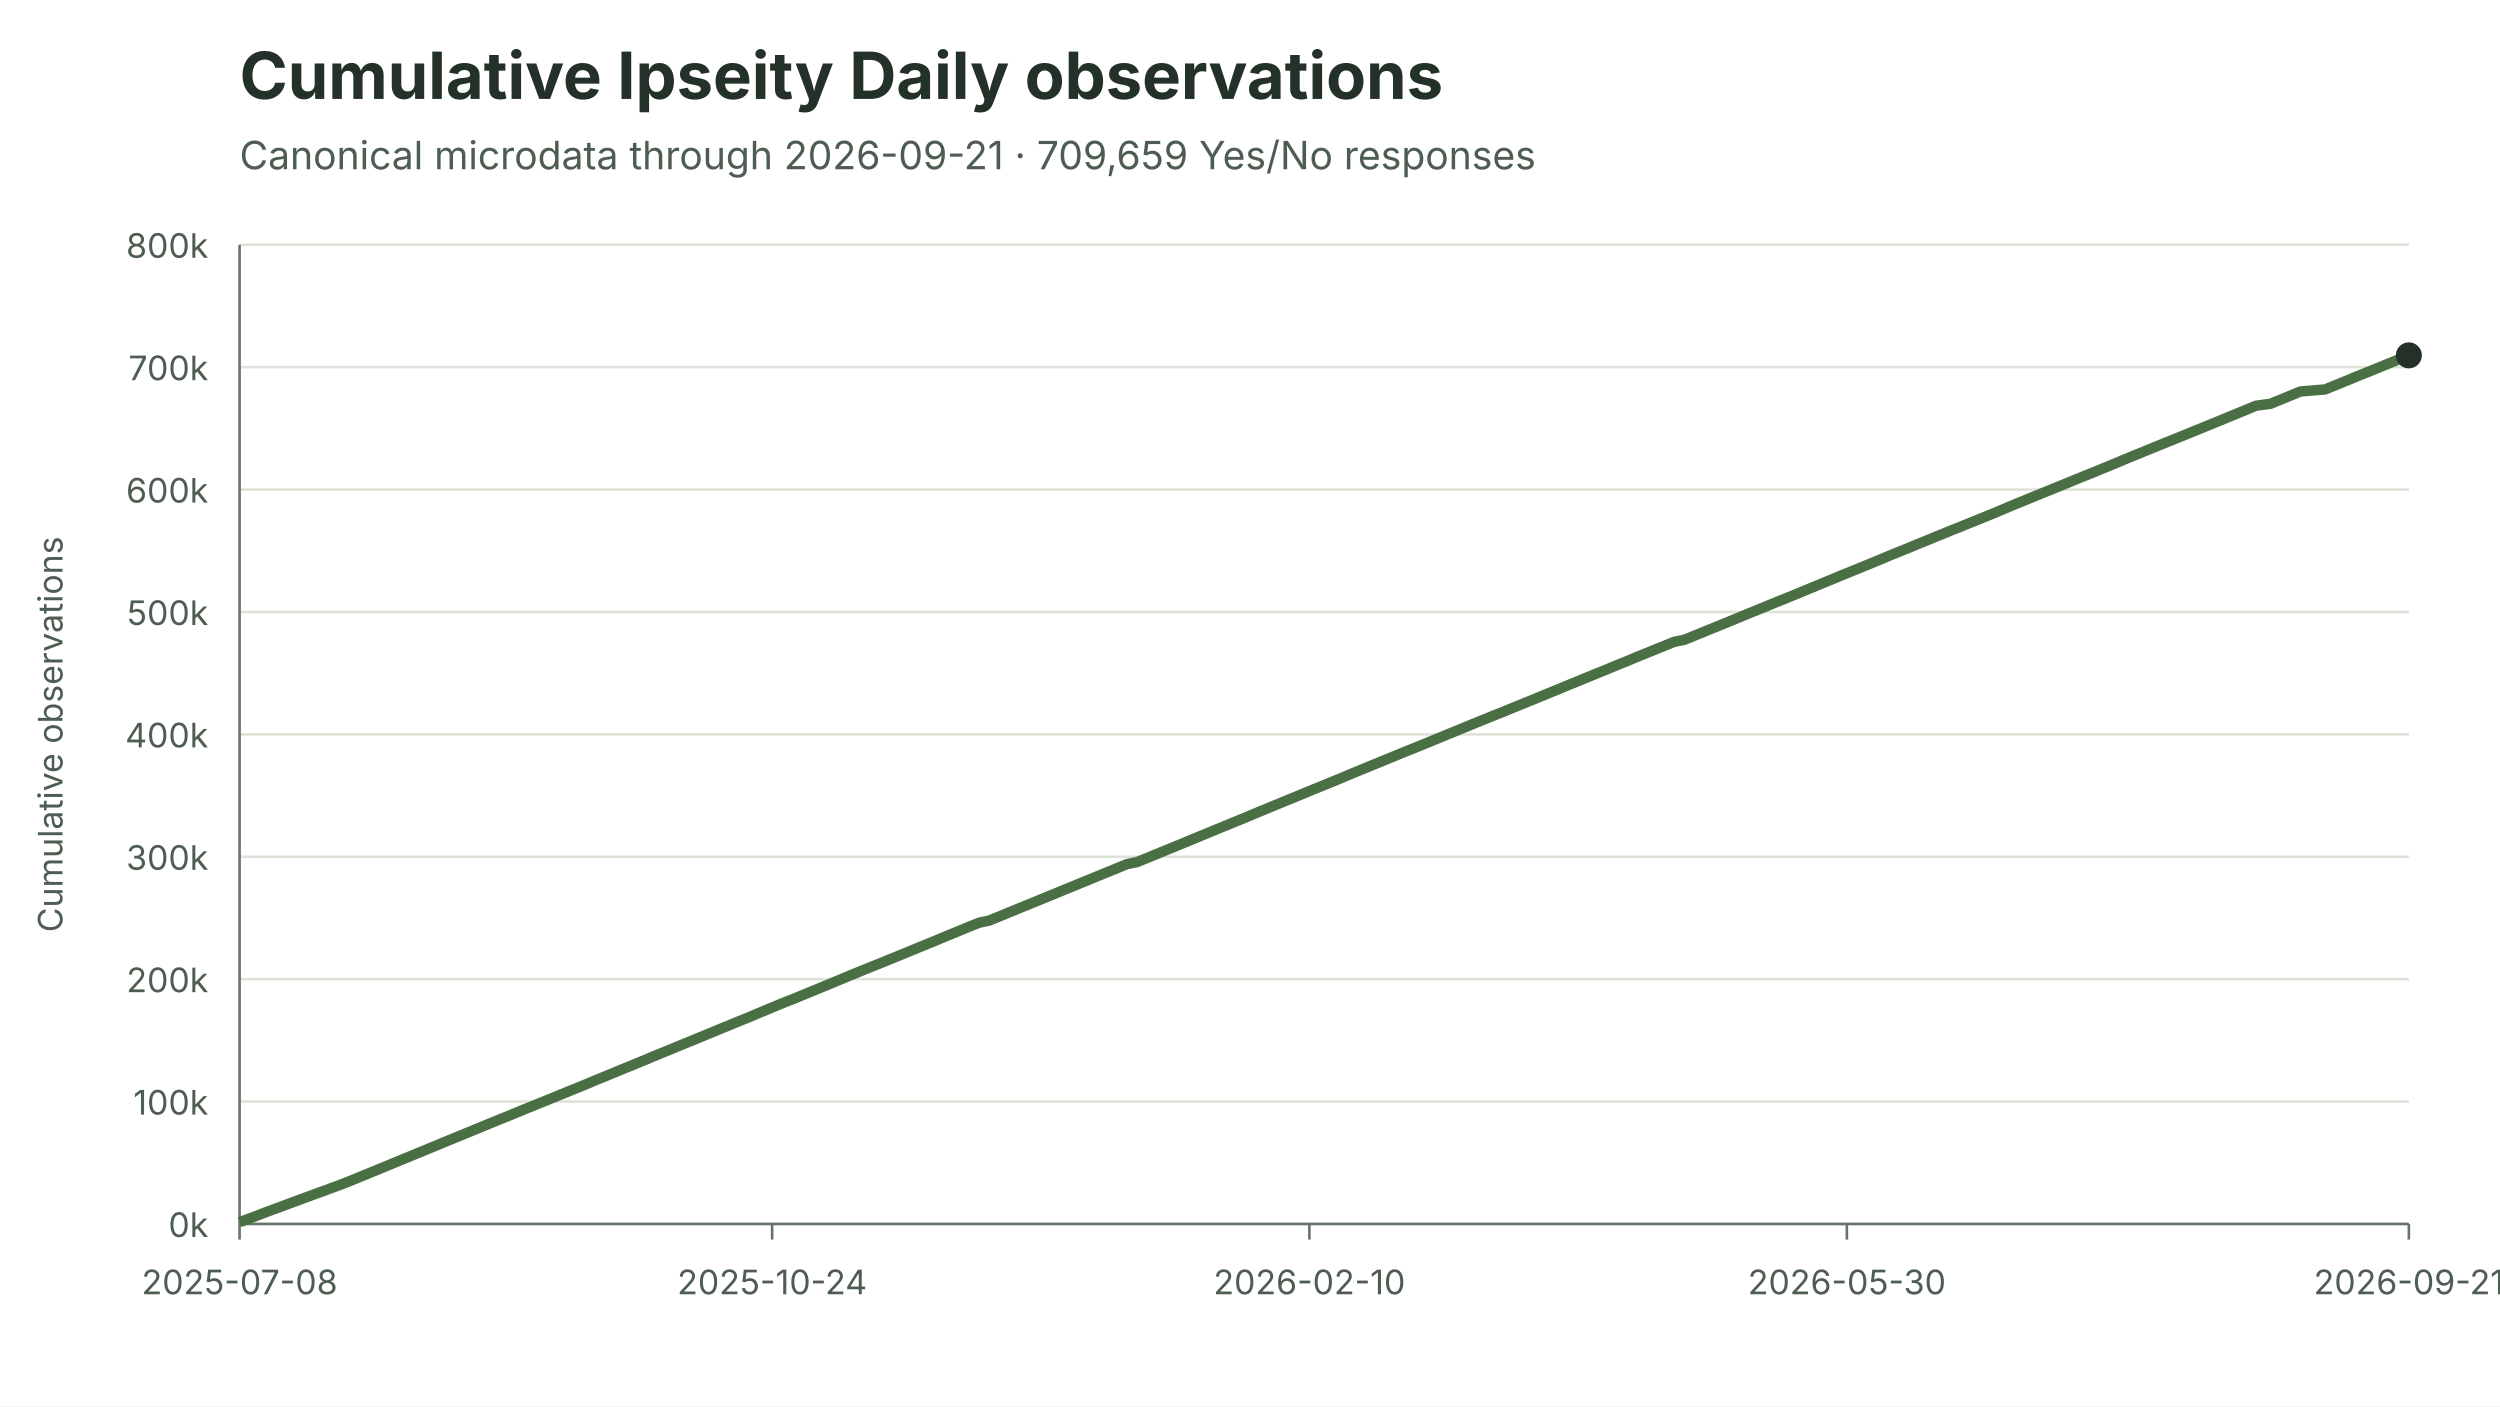
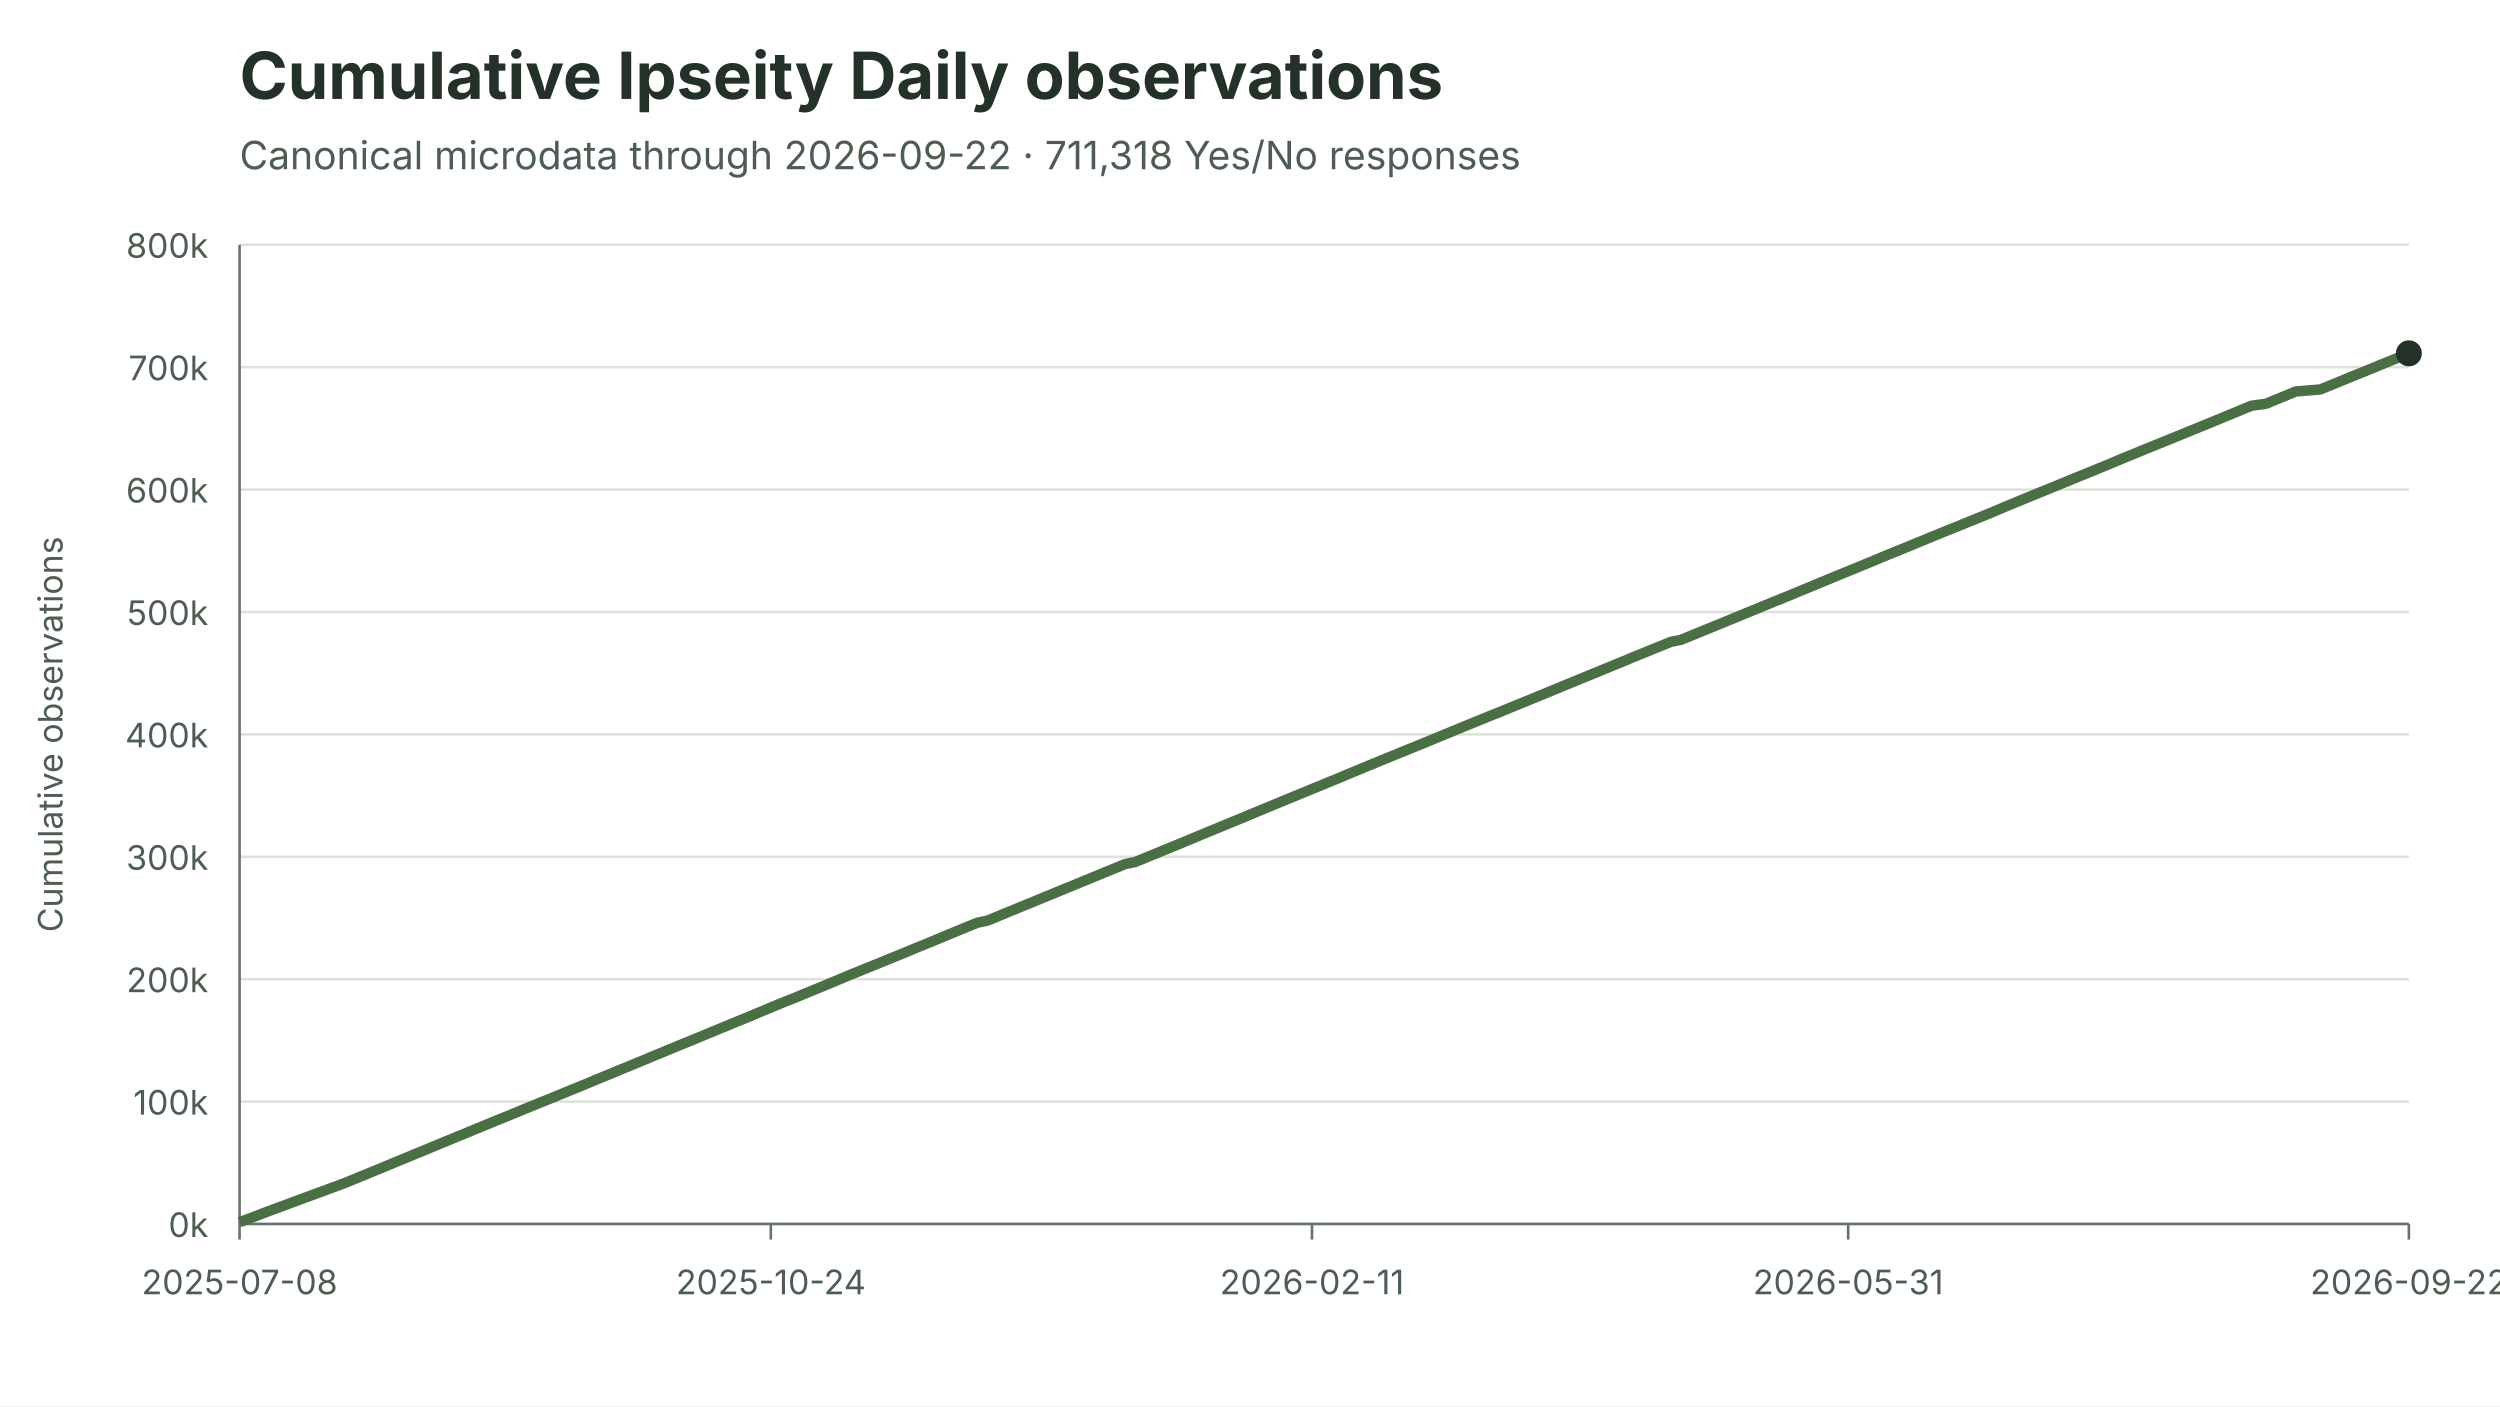
<svg xmlns="http://www.w3.org/2000/svg" width="960" height="540" viewBox="0 0 960 540" role="img" aria-labelledby="title desc">
  <rect width="960" height="540" fill="#ffffff" />
  <style>
    text { font-family: system-ui, -apple-system, sans-serif; fill: #243128; }
    .title { font-size: 25px; font-weight: 700; }
    .subtitle { font-size: 15px; fill: #4e5d51; }
    .axis { stroke: #66736a; stroke-width: 1; }
    .grid { stroke: #dde3d8; stroke-width: 1; }
    .tick { font-size: 13px; fill: #4e5d51; }
  </style>
  <text class="title" x="92" y="38">Cumulative Ipseity Daily observations</text>
-   <text class="subtitle" x="92" y="65">Canonical microdata through 2026-09-21 · 709,659 Yes/No responses</text>
+   <text class="subtitle" x="92" y="65">Canonical microdata through 2026-09-22 · 711,318 Yes/No responses</text>
  <line class="grid" x1="92" y1="470.0" x2="925" y2="470.0" />
  <text class="tick" text-anchor="end" x="80" y="475.0">0k</text>
  <line class="grid" x1="92" y1="423.0" x2="925" y2="423.0" />
  <text class="tick" text-anchor="end" x="80" y="428.0">100k</text>
  <line class="grid" x1="92" y1="376.0" x2="925" y2="376.0" />
  <text class="tick" text-anchor="end" x="80" y="381.0">200k</text>
  <line class="grid" x1="92" y1="329.0" x2="925" y2="329.0" />
  <text class="tick" text-anchor="end" x="80" y="334.0">300k</text>
  <line class="grid" x1="92" y1="282.0" x2="925" y2="282.0" />
  <text class="tick" text-anchor="end" x="80" y="287.0">400k</text>
  <line class="grid" x1="92" y1="235.0" x2="925" y2="235.0" />
  <text class="tick" text-anchor="end" x="80" y="240.0">500k</text>
  <line class="grid" x1="92" y1="188.0" x2="925" y2="188.0" />
  <text class="tick" text-anchor="end" x="80" y="193.0">600k</text>
  <line class="grid" x1="92" y1="141.0" x2="925" y2="141.0" />
  <text class="tick" text-anchor="end" x="80" y="146.0">700k</text>
  <line class="grid" x1="92" y1="94.0" x2="925" y2="94.0" />
  <text class="tick" text-anchor="end" x="80" y="99.0">800k</text>
  <line class="axis" x1="92.0" y1="470" x2="92.0" y2="476" />
  <text class="tick" text-anchor="middle" x="92.0" y="497">2025-07-08</text>
-   <line class="axis" x1="296.5" y1="470" x2="296.5" y2="476" />
-   <text class="tick" text-anchor="middle" x="296.5" y="497">2025-10-24</text>
-   <line class="axis" x1="502.8" y1="470" x2="502.8" y2="476" />
-   <text class="tick" text-anchor="middle" x="502.8" y="497">2026-02-10</text>
-   <line class="axis" x1="709.2" y1="470" x2="709.2" y2="476" />
-   <text class="tick" text-anchor="middle" x="709.2" y="497">2026-05-30</text>
+   <line class="axis" x1="296.0" y1="470" x2="296.0" y2="476" />
+   <text class="tick" text-anchor="middle" x="296.0" y="497">2025-10-24</text>
+   <line class="axis" x1="503.8" y1="470" x2="503.8" y2="476" />
+   <text class="tick" text-anchor="middle" x="503.8" y="497">2026-02-11</text>
+   <line class="axis" x1="709.7" y1="470" x2="709.7" y2="476" />
+   <text class="tick" text-anchor="middle" x="709.7" y="497">2026-05-31</text>
  <line class="axis" x1="925.0" y1="470" x2="925.0" y2="476" />
-   <text class="tick" text-anchor="middle" x="925.0" y="497">2026-09-21</text>
+   <text class="tick" text-anchor="middle" x="925.0" y="497">2026-09-22</text>
  <line class="axis" x1="92" y1="94" x2="92" y2="470" />
  <line class="axis" x1="92" y1="470" x2="925" y2="470" />
-   <polyline points="92.00,469.29 93.89,468.60 95.79,467.90 97.68,467.20 99.57,466.47 101.47,465.73 103.36,465.03 105.25,464.33 107.15,463.63 109.04,462.93 110.93,462.23 112.83,461.52 114.72,460.83 116.61,460.12 118.50,459.43 120.40,458.73 122.29,458.03 124.18,457.36 126.08,456.66 127.97,455.95 129.86,455.27 131.76,454.56 133.65,453.82 135.54,453.04 137.44,452.26 139.33,451.48 141.22,450.71 143.12,449.93 145.01,449.16 146.90,448.38 148.80,447.60 150.69,446.81 152.58,446.03 154.47,445.25 156.37,444.48 158.26,443.69 160.15,442.91 162.05,442.14 163.94,441.36 165.83,440.57 167.73,439.79 169.62,439.00 171.51,438.23 173.41,437.45 175.30,436.67 177.19,435.90 179.09,435.12 180.98,434.34 182.87,433.56 184.77,432.79 186.66,432.00 188.55,431.22 190.45,430.44 192.34,429.67 194.23,428.93 196.12,428.15 198.02,427.37 199.91,426.59 201.80,425.81 203.70,425.04 205.59,424.28 207.48,423.49 209.38,422.75 211.27,421.98 213.16,421.20 215.06,420.42 216.95,419.65 218.84,418.88 220.74,418.11 222.63,417.35 224.52,416.57 226.42,415.79 228.31,414.97 230.20,414.20 232.10,413.43 233.99,412.65 235.88,411.86 237.77,411.08 239.67,410.30 241.56,409.54 243.45,408.76 245.35,407.98 247.24,407.20 249.13,406.42 251.03,405.60 252.92,404.84 254.81,404.07 256.71,403.28 258.60,402.50 260.49,401.72 262.39,400.95 264.28,400.17 266.17,399.41 268.07,398.62 269.96,397.84 271.85,397.06 273.75,396.28 275.64,395.50 277.53,394.71 279.43,393.95 281.32,393.16 283.21,392.38 285.10,391.62 287.00,390.85 288.89,390.07 290.78,389.25 292.68,388.47 294.57,387.69 296.46,386.88 298.36,386.10 300.25,385.32 302.14,384.55 304.04,383.83 305.93,383.07 307.82,382.28 309.72,381.50 311.61,380.72 313.50,379.95 315.40,379.17 317.29,378.39 319.18,377.60 321.08,376.82 322.97,376.03 324.86,375.24 326.75,374.43 328.65,373.68 330.54,372.91 332.43,372.13 334.33,371.36 336.22,370.61 338.11,369.86 340.01,369.07 341.90,368.30 343.79,367.54 345.69,366.76 347.58,365.99 349.47,365.21 351.37,364.43 353.26,363.64 355.15,362.89 357.05,362.10 358.94,361.34 360.83,360.53 362.73,359.75 364.62,358.97 366.51,358.19 368.40,357.41 370.30,356.63 372.19,355.85 374.08,355.09 375.98,354.32 379.76,353.54 381.66,352.77 383.55,352.00 385.44,351.21 387.34,350.43 389.23,349.66 391.12,348.88 393.02,348.10 394.91,347.33 396.80,346.57 398.70,345.78 400.59,345.01 402.48,344.22 404.38,343.46 406.27,342.68 408.16,341.89 410.05,341.12 411.95,340.35 413.84,339.58 415.73,338.80 417.63,338.03 419.52,337.25 421.41,336.47 423.31,335.69 425.20,334.92 427.09,334.15 428.99,333.37 430.88,332.60 432.77,331.82 436.56,331.06 438.45,330.30 440.35,329.52 442.24,328.74 444.13,327.97 446.02,327.19 447.92,326.41 449.81,325.65 451.70,324.87 453.60,324.09 455.49,323.30 457.38,322.52 459.28,321.74 461.17,320.95 463.06,320.17 464.96,319.39 466.85,318.61 468.74,317.83 470.64,317.05 472.53,316.27 474.42,315.49 476.32,314.72 478.21,313.95 480.10,313.14 482.00,312.36 483.89,311.57 485.78,310.80 487.67,310.01 489.57,309.23 491.46,308.45 493.35,307.66 495.25,306.89 497.14,306.12 499.03,305.34 500.93,304.56 502.82,303.78 504.71,303.00 506.61,302.23 508.50,301.46 510.39,300.68 512.29,299.90 514.18,299.14 516.07,298.35 517.97,297.53 519.86,296.75 521.75,295.97 523.65,295.19 525.54,294.41 527.43,293.63 529.33,292.87 531.22,292.08 533.11,291.30 535.00,290.54 536.90,289.76 538.79,288.98 540.68,288.21 542.58,287.46 544.47,286.69 546.36,285.92 548.26,285.15 550.15,284.36 552.04,283.59 553.94,282.81 555.83,282.02 557.72,281.25 559.62,280.48 561.51,279.70 563.40,278.92 567.19,277.38 569.08,276.60 570.97,275.84 572.87,275.06 574.76,274.30 576.65,273.57 578.55,272.79 580.44,272.01 582.33,271.24 584.23,270.47 586.12,269.70 588.01,268.93 589.91,268.15 591.80,267.37 593.69,266.60 595.59,265.81 597.48,265.05 599.37,264.27 601.27,263.48 603.16,262.70 605.05,261.93 606.95,261.15 608.84,260.37 610.73,259.61 612.62,258.83 614.52,258.06 616.41,257.29 618.30,256.50 620.20,255.72 622.09,254.94 623.98,254.19 625.88,253.41 627.77,252.59 629.66,251.83 631.56,251.06 633.45,250.30 635.34,249.53 637.24,248.76 639.13,248.00 641.02,247.23 642.92,246.45 646.70,245.71 648.60,244.95 650.49,244.17 652.38,243.41 654.28,242.63 656.17,241.85 658.06,241.09 659.95,240.32 661.85,239.54 663.74,238.77 665.63,237.99 667.53,237.21 669.42,236.43 671.31,235.65 673.21,234.87 675.10,234.11 676.99,233.34 678.89,232.56 680.78,231.78 682.67,231.00 684.57,230.26 686.46,229.47 688.35,228.71 690.25,227.93 692.14,227.15 694.03,226.37 695.92,225.58 697.82,224.80 699.71,224.02 701.60,223.24 703.50,222.46 705.39,221.67 707.28,220.89 709.18,220.12 711.07,219.35 712.96,218.58 714.86,217.81 716.75,217.03 718.64,216.25 720.54,215.48 722.43,214.70 724.32,213.88 726.22,213.10 728.11,212.34 730.00,211.57 731.90,210.81 733.79,210.03 735.68,209.25 737.58,208.47 739.47,207.70 741.36,206.92 743.25,206.13 745.15,205.38 747.04,204.60 748.93,203.82 750.83,203.07 752.72,202.33 754.61,201.55 756.51,200.77 758.40,200.01 760.29,199.25 762.19,198.49 764.08,197.70 765.97,196.95 767.87,196.13 769.76,195.35 771.65,194.53 773.55,193.75 775.44,192.97 777.33,192.19 779.22,191.42 781.12,190.64 783.01,189.88 784.90,189.10 786.80,188.33 788.69,187.57 790.58,186.79 792.48,186.01 794.37,185.24 796.26,184.47 798.16,183.69 800.05,182.92 801.94,182.16 803.84,181.40 805.73,180.62 807.62,179.84 809.52,179.07 811.41,178.28 813.30,177.50 815.20,176.69 817.09,175.91 818.98,175.13 820.88,174.37 822.77,173.59 824.66,172.81 826.55,172.04 828.45,171.28 830.34,170.51 832.23,169.73 834.13,168.98 836.02,168.20 837.91,167.45 839.81,166.67 841.70,165.89 843.59,165.12 845.49,164.36 847.38,163.58 849.27,162.82 851.17,162.04 853.06,161.26 854.95,160.48 856.85,159.70 858.74,158.92 860.63,158.14 862.53,157.36 864.42,156.58 866.31,155.80 871.99,155.03 873.88,154.21 875.78,153.45 877.67,152.67 879.56,151.90 881.46,151.12 883.35,150.33 892.82,149.55 894.71,148.78 896.60,148.02 898.50,147.25 900.39,146.46 902.28,145.69 904.17,144.90 906.07,144.13 907.96,143.39 909.85,142.62 911.75,141.85 913.64,141.08 915.53,140.29 917.43,139.52 919.32,138.75 921.21,137.98 923.11,137.24 925.00,136.46" fill="none" stroke="#4B6F44" stroke-width="4" stroke-linejoin="round" />
-   <circle cx="925.00" cy="136.46" r="5" fill="#243128" />
+   <polyline points="92.00,469.29 93.89,468.60 95.78,467.90 97.67,467.20 99.56,466.47 101.44,465.73 103.33,465.03 105.22,464.33 107.11,463.63 109.00,462.93 110.89,462.23 112.78,461.52 114.67,460.83 116.56,460.12 118.44,459.43 120.33,458.73 122.22,458.03 124.11,457.36 126.00,456.66 127.89,455.95 129.78,455.27 131.67,454.56 133.56,453.82 135.44,453.04 137.33,452.26 139.22,451.48 141.11,450.71 143.00,449.93 144.89,449.16 146.78,448.38 148.67,447.60 150.56,446.81 152.44,446.03 154.33,445.25 156.22,444.48 158.11,443.69 160.00,442.91 161.89,442.14 163.78,441.36 165.67,440.57 167.56,439.79 169.44,439.00 171.33,438.23 173.22,437.45 175.11,436.67 177.00,435.90 178.89,435.12 180.78,434.34 182.67,433.56 184.56,432.79 186.44,432.00 188.33,431.22 190.22,430.44 192.11,429.67 194.00,428.93 195.89,428.15 197.78,427.37 199.67,426.59 201.56,425.81 203.44,425.04 205.33,424.28 207.22,423.49 209.11,422.75 211.00,421.98 212.89,421.20 214.78,420.42 216.67,419.65 218.56,418.88 220.44,418.11 222.33,417.35 224.22,416.57 226.11,415.79 228.00,414.97 229.89,414.20 231.78,413.43 233.67,412.65 235.56,411.86 237.44,411.08 239.33,410.30 241.22,409.54 243.11,408.76 245.00,407.98 246.89,407.20 248.78,406.42 250.67,405.60 252.56,404.84 254.44,404.07 256.33,403.28 258.22,402.50 260.11,401.72 262.00,400.95 263.89,400.17 265.78,399.41 267.67,398.62 269.56,397.84 271.44,397.06 273.33,396.28 275.22,395.50 277.11,394.71 279.00,393.95 280.89,393.16 282.78,392.38 284.67,391.62 286.56,390.85 288.44,390.07 290.33,389.25 292.22,388.47 294.11,387.69 296.00,386.88 297.89,386.10 299.78,385.32 301.67,384.55 303.56,383.83 305.44,383.07 307.33,382.28 309.22,381.50 311.11,380.72 313.00,379.95 314.89,379.17 316.78,378.39 318.67,377.60 320.56,376.82 322.44,376.03 324.33,375.24 326.22,374.43 328.11,373.68 330.00,372.91 331.89,372.13 333.78,371.36 335.67,370.61 337.56,369.86 339.44,369.07 341.33,368.30 343.22,367.54 345.11,366.76 347.00,365.99 348.89,365.21 350.78,364.43 352.67,363.64 354.56,362.89 356.44,362.10 358.33,361.34 360.22,360.53 362.11,359.75 364.00,358.97 365.89,358.19 367.78,357.41 369.67,356.63 371.56,355.85 373.44,355.09 375.33,354.32 379.11,353.54 381.00,352.77 382.89,352.00 384.78,351.21 386.67,350.43 388.56,349.66 390.44,348.88 392.33,348.10 394.22,347.33 396.11,346.57 398.00,345.78 399.89,345.01 401.78,344.22 403.67,343.46 405.56,342.68 407.44,341.89 409.33,341.12 411.22,340.35 413.11,339.58 415.00,338.80 416.89,338.03 418.78,337.25 420.67,336.47 422.56,335.69 424.44,334.92 426.33,334.15 428.22,333.37 430.11,332.60 432.00,331.82 435.78,331.06 437.67,330.30 439.56,329.52 441.44,328.74 443.33,327.97 445.22,327.19 447.11,326.41 449.00,325.65 450.89,324.87 452.78,324.09 454.67,323.30 456.56,322.52 458.44,321.74 460.33,320.95 462.22,320.17 464.11,319.39 466.00,318.61 467.89,317.83 469.78,317.05 471.67,316.27 473.56,315.49 475.44,314.72 477.33,313.95 479.22,313.14 481.11,312.36 483.00,311.57 484.89,310.80 486.78,310.01 488.67,309.23 490.56,308.45 492.44,307.66 494.33,306.89 496.22,306.12 498.11,305.34 500.00,304.56 501.89,303.78 503.78,303.00 505.67,302.23 507.56,301.46 509.44,300.68 511.33,299.90 513.22,299.14 515.11,298.35 517.00,297.53 518.89,296.75 520.78,295.97 522.67,295.19 524.56,294.41 526.44,293.63 528.33,292.87 530.22,292.08 532.11,291.30 534.00,290.54 535.89,289.76 537.78,288.98 539.67,288.21 541.56,287.46 543.44,286.69 545.33,285.92 547.22,285.15 549.11,284.36 551.00,283.59 552.89,282.81 554.78,282.02 556.67,281.25 558.56,280.48 560.44,279.70 562.33,278.92 566.11,277.38 568.00,276.60 569.89,275.84 571.78,275.06 573.67,274.30 575.56,273.57 577.44,272.79 579.33,272.01 581.22,271.24 583.11,270.47 585.00,269.70 586.89,268.93 588.78,268.15 590.67,267.37 592.56,266.60 594.44,265.81 596.33,265.05 598.22,264.27 600.11,263.48 602.00,262.70 603.89,261.93 605.78,261.15 607.67,260.37 609.56,259.61 611.44,258.83 613.33,258.06 615.22,257.29 617.11,256.50 619.00,255.72 620.89,254.94 622.78,254.19 624.67,253.41 626.56,252.59 628.44,251.83 630.33,251.06 632.22,250.30 634.11,249.53 636.00,248.76 637.89,248.00 639.78,247.23 641.67,246.45 645.44,245.71 647.33,244.95 649.22,244.17 651.11,243.41 653.00,242.63 654.89,241.85 656.78,241.09 658.67,240.32 660.56,239.54 662.44,238.77 664.33,237.99 666.22,237.21 668.11,236.43 670.00,235.65 671.89,234.87 673.78,234.11 675.67,233.34 677.56,232.56 679.44,231.78 681.33,231.00 683.22,230.26 685.11,229.47 687.00,228.71 688.89,227.93 690.78,227.15 692.67,226.37 694.56,225.58 696.44,224.80 698.33,224.02 700.22,223.24 702.11,222.46 704.00,221.67 705.89,220.89 707.78,220.12 709.67,219.35 711.56,218.58 713.44,217.81 715.33,217.03 717.22,216.25 719.11,215.48 721.00,214.70 722.89,213.88 724.78,213.10 726.67,212.34 728.56,211.57 730.44,210.81 732.33,210.03 734.22,209.25 736.11,208.47 738.00,207.70 739.89,206.92 741.78,206.13 743.67,205.38 745.56,204.60 747.44,203.82 749.33,203.07 751.22,202.33 753.11,201.55 755.00,200.77 756.89,200.01 758.78,199.25 760.67,198.49 762.56,197.70 764.44,196.95 766.33,196.13 768.22,195.35 770.11,194.53 772.00,193.75 773.89,192.97 775.78,192.19 777.67,191.42 779.56,190.64 781.44,189.88 783.33,189.10 785.22,188.33 787.11,187.57 789.00,186.79 790.89,186.01 792.78,185.24 794.67,184.47 796.56,183.69 798.44,182.92 800.33,182.16 802.22,181.40 804.11,180.62 806.00,179.84 807.89,179.07 809.78,178.28 811.67,177.50 813.56,176.69 815.44,175.91 817.33,175.13 819.22,174.37 821.11,173.59 823.00,172.81 824.89,172.04 826.78,171.28 828.67,170.51 830.56,169.73 832.44,168.98 834.33,168.20 836.22,167.45 838.11,166.67 840.00,165.89 841.89,165.12 843.78,164.36 845.67,163.58 847.56,162.82 849.44,162.04 851.33,161.26 853.22,160.48 855.11,159.70 857.00,158.92 858.89,158.14 860.78,157.36 862.67,156.58 864.56,155.80 870.22,155.03 872.11,154.21 874.00,153.45 875.89,152.67 877.78,151.90 879.67,151.12 881.56,150.33 891.00,149.55 892.89,148.78 894.78,148.02 896.67,147.25 898.56,146.46 900.44,145.69 902.33,144.90 904.22,144.13 906.11,143.39 908.00,142.62 909.89,141.85 911.78,141.08 913.67,140.29 915.56,139.52 917.44,138.75 919.33,137.98 921.22,137.24 923.11,136.46 925.00,135.68" fill="none" stroke="#4B6F44" stroke-width="4" stroke-linejoin="round" />
+   <circle cx="925.00" cy="135.68" r="5" fill="#243128" />
  <text class="tick" transform="translate(24 282.0) rotate(-90)" text-anchor="middle">Cumulative observations</text>
</svg>
